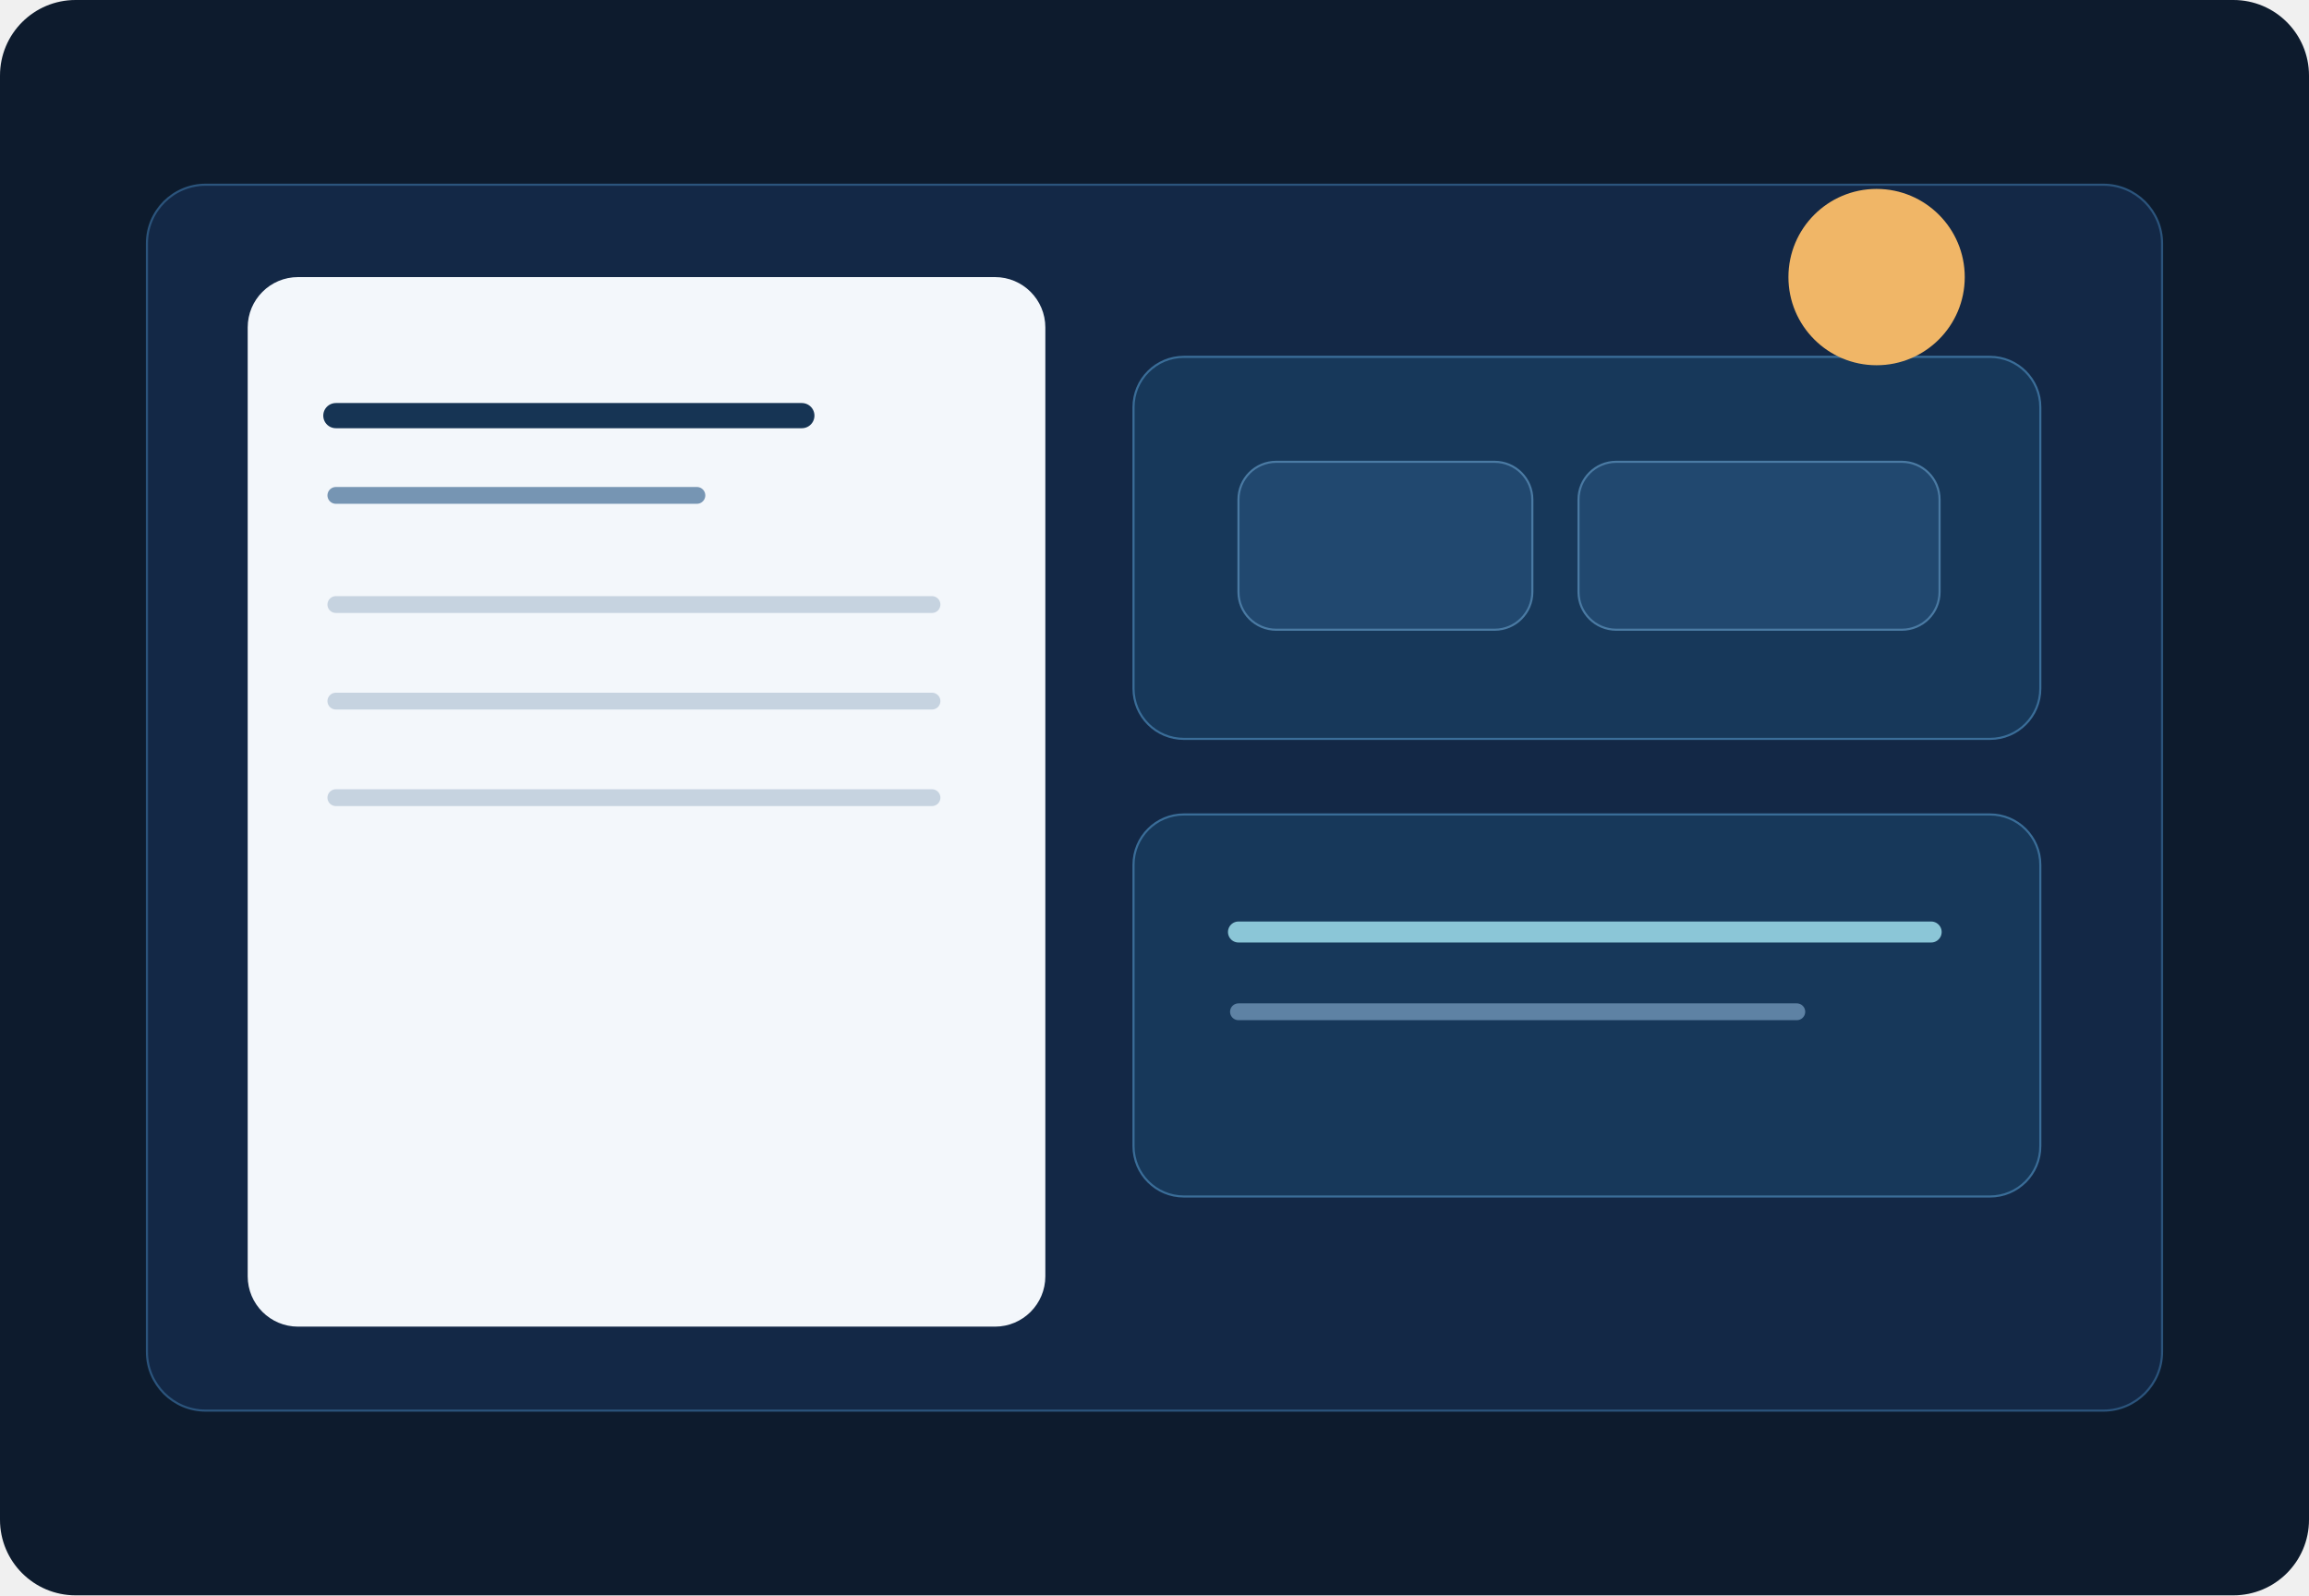
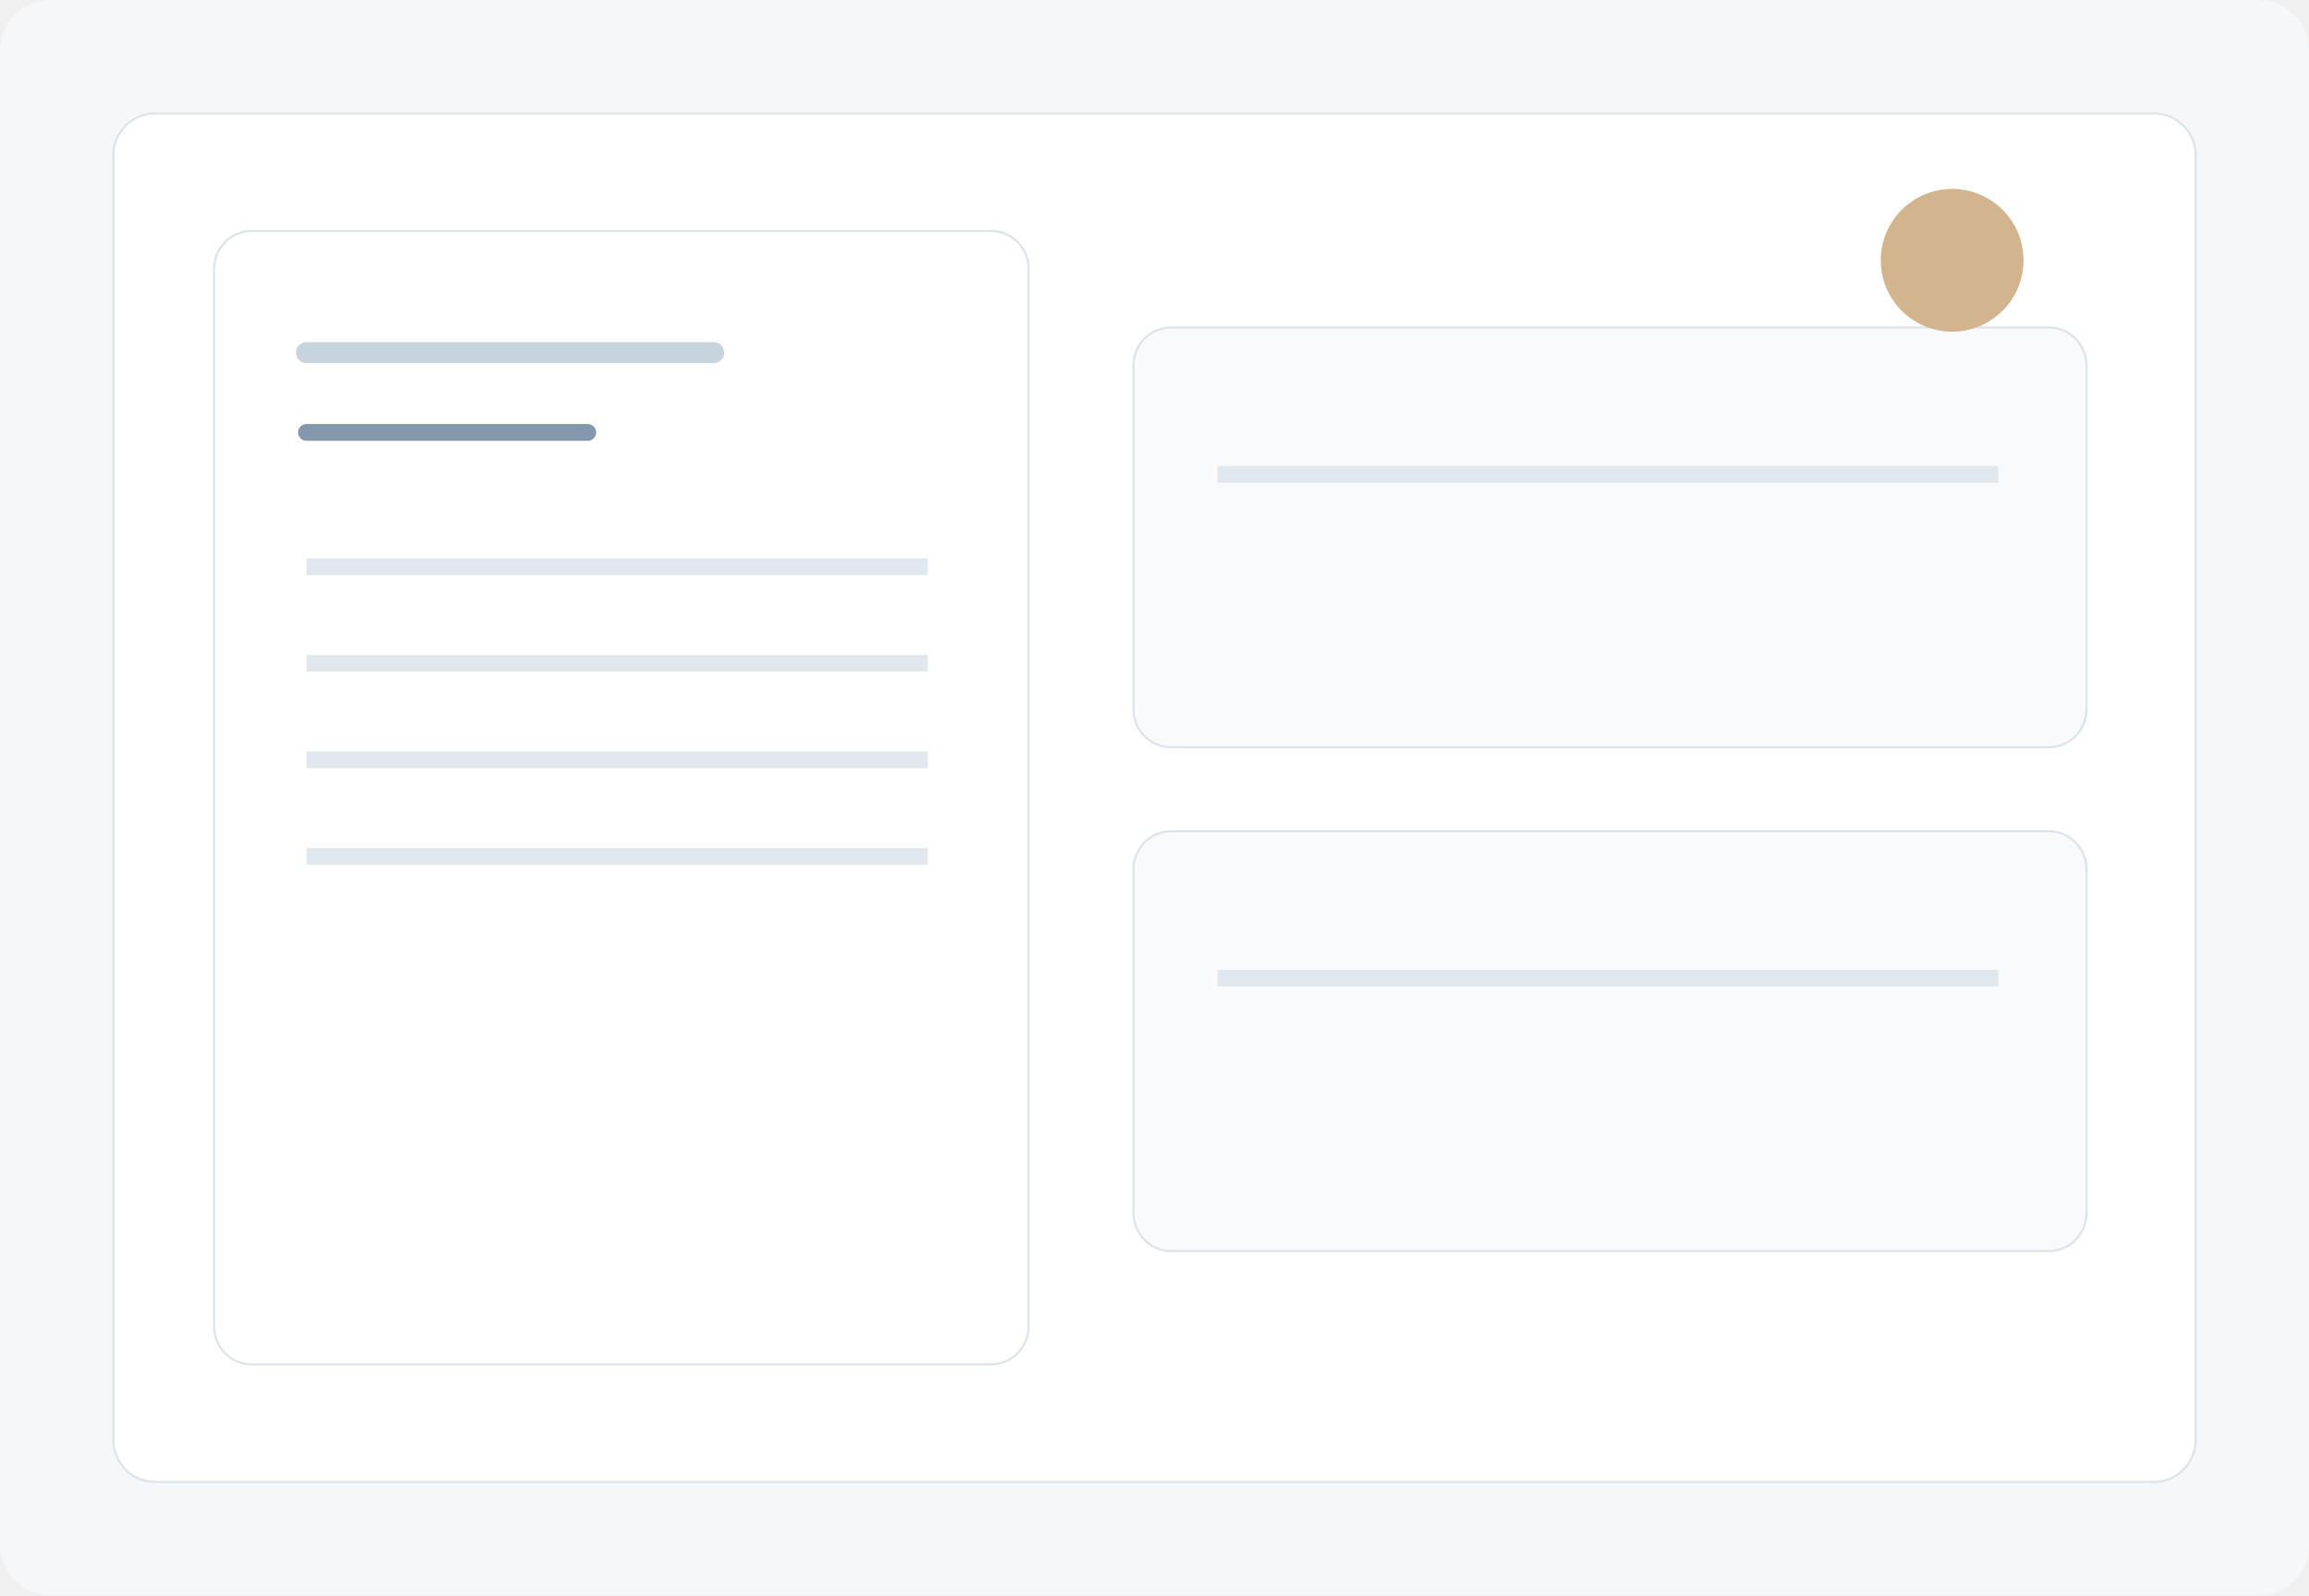
<svg xmlns="http://www.w3.org/2000/svg" width="1100" height="760" viewBox="0 0 1100 760" fill="none">
-   <rect width="1100" height="760" rx="36" fill="#0D1B2D" />
-   <rect x="70" y="88" width="960" height="584" rx="28" fill="#132846" stroke="#2B547C" />
-   <rect x="118" y="132" width="380" height="500" rx="24" fill="#F3F7FB" />
-   <rect x="540" y="170" width="432" height="182" rx="24" fill="#17385A" stroke="#3A6D98" />
-   <rect x="540" y="388" width="432" height="182" rx="24" fill="#17385A" stroke="#3A6D98" />
-   <path d="M160 198H382" stroke="#163454" stroke-width="12" stroke-linecap="round" />
-   <path d="M160 236H332" stroke="#7695B3" stroke-width="8" stroke-linecap="round" />
-   <path d="M160 288H444" stroke="#C6D3E0" stroke-width="8" stroke-linecap="round" />
-   <path d="M160 334H444" stroke="#C6D3E0" stroke-width="8" stroke-linecap="round" />
-   <path d="M160 380H444" stroke="#C6D3E0" stroke-width="8" stroke-linecap="round" />
-   <rect x="590" y="220" width="140" height="80" rx="18" fill="#21486F" stroke="#4A7AA3" />
-   <rect x="752" y="220" width="172" height="80" rx="18" fill="#21486F" stroke="#4A7AA3" />
-   <path d="M590 444H920" stroke="#8BC6D7" stroke-width="10" stroke-linecap="round" />
-   <path d="M590 482H856" stroke="#5E82A4" stroke-width="8" stroke-linecap="round" />
-   <circle cx="894" cy="132" r="42" fill="#F0B667" />
+   <rect width="1100" height="760" rx="24" fill="#F5F7F9" />
+   <rect x="54" y="54" width="992" height="652" rx="20" fill="#FFFFFF" stroke="#DCE4EA" />
+   <rect x="102" y="110" width="388" height="540" rx="18" fill="#FFFFFF" stroke="#DCE4EA" />
+   <rect x="540" y="156" width="454" height="200" rx="18" fill="#F8FAFB" stroke="#DCE4EA" />
+   <rect x="540" y="396" width="454" height="200" rx="18" fill="#F8FAFB" stroke="#DCE4EA" />
+   <path d="M146 168H340" stroke="#C7D3DD" stroke-width="10" stroke-linecap="round" />
+   <path d="M146 206H280" stroke="#8398AB" stroke-width="8" stroke-linecap="round" />
+   <path d="M146 270H442" stroke="#E1E8ED" stroke-width="8" />
+   <path d="M146 316H442" stroke="#E1E8ED" stroke-width="8" />
+   <path d="M146 362H442" stroke="#E1E8ED" stroke-width="8" />
+   <path d="M146 408H442" stroke="#E1E8ED" stroke-width="8" />
+   <path d="M580 226H952" stroke="#E1E8ED" stroke-width="8" />
+   <path d="M580 466H952" stroke="#E1E8ED" stroke-width="8" />
+   <circle cx="930" cy="124" r="34" fill="#D2B48E" />
</svg>
